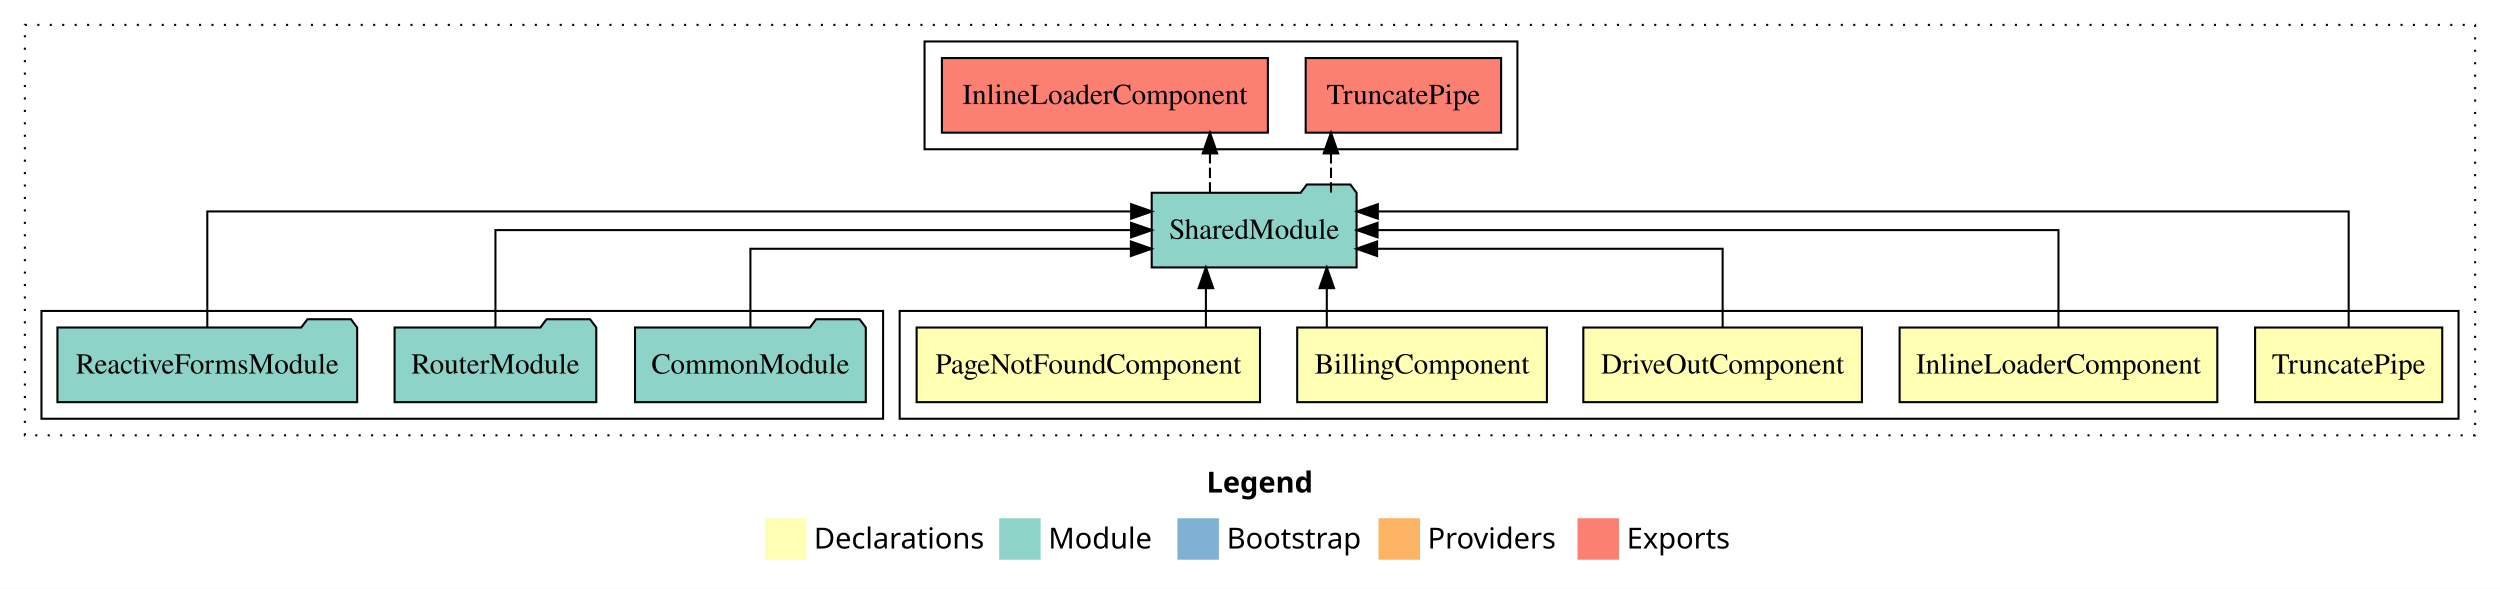
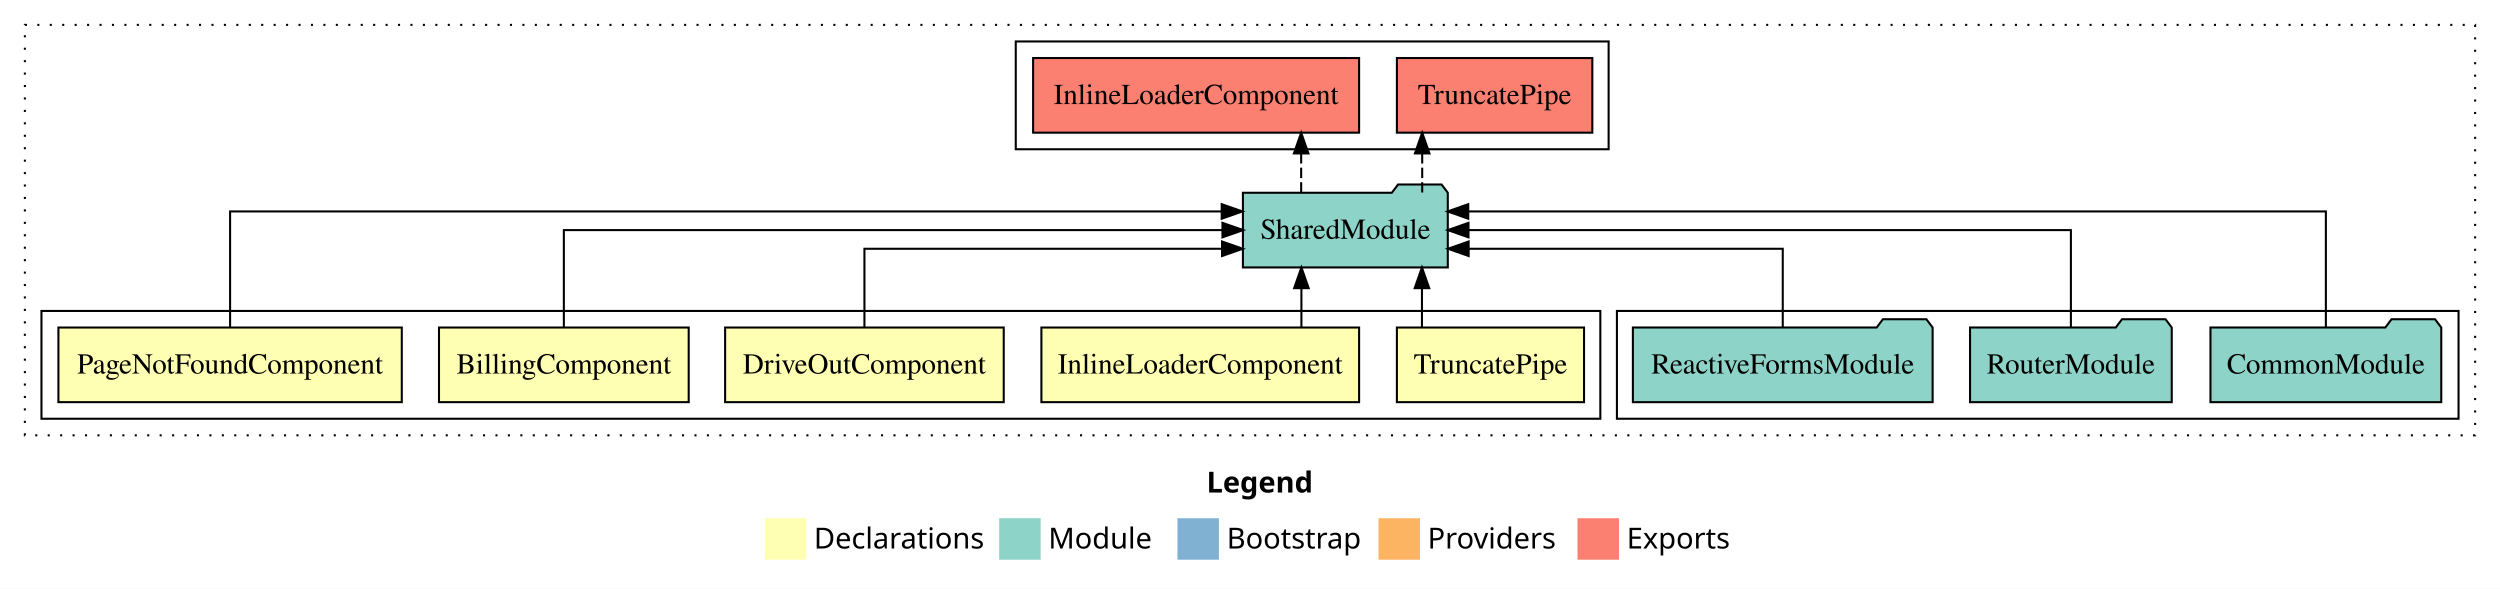
<svg xmlns="http://www.w3.org/2000/svg" width="1206pt" height="284pt" viewBox="0.00 0.00 1206.00 284.00">
  <g id="graph0" class="graph" transform="scale(1 1) rotate(0) translate(4 280)">
    <polygon fill="white" stroke="transparent" points="-4,4 -4,-280 1202,-280 1202,4 -4,4" />
    <text text-anchor="start" x="578.01" y="-42.4" font-family="Times-12" font-weight="bold" font-size="14.00">Legend</text>
    <polygon fill="#ffffb3" stroke="transparent" points="365,-10 365,-30 385,-30 385,-10 365,-10" />
    <text text-anchor="start" x="388.63" y="-15.4" font-family="Times-12" font-size="14.00">  Declarations</text>
    <polygon fill="#8dd3c7" stroke="transparent" points="478,-10 478,-30 498,-30 498,-10 478,-10" />
    <text text-anchor="start" x="501.73" y="-15.4" font-family="Times-12" font-size="14.00">  Module</text>
    <polygon fill="#80b1d3" stroke="transparent" points="564,-10 564,-30 584,-30 584,-10 564,-10" />
    <text text-anchor="start" x="587.78" y="-15.4" font-family="Times-12" font-size="14.00">  Bootstrap</text>
    <polygon fill="#fdb462" stroke="transparent" points="661,-10 661,-30 681,-30 681,-10 661,-10" />
    <text text-anchor="start" x="684.67" y="-15.4" font-family="Times-12" font-size="14.00">  Providers</text>
    <polygon fill="#fb8072" stroke="transparent" points="757,-10 757,-30 777,-30 777,-10 757,-10" />
    <text text-anchor="start" x="780.73" y="-15.4" font-family="Times-12" font-size="14.00">  Exports</text>
    <g id="clust1" class="cluster">
      <polygon fill="none" stroke="black" stroke-dasharray="1,5" points="8,-70 8,-268 1190,-268 1190,-70 8,-70" />
    </g>
    <g id="clust9" class="cluster">
-       <polygon fill="none" stroke="black" points="442,-208 442,-260 728,-260 728,-208 442,-208" />
+       <polygon fill="none" stroke="black" points="486,-208 486,-260 772,-260 772,-208 486,-208" />
+     </g>
+     <g id="clust8" class="cluster">
+       <polygon fill="none" stroke="black" points="776,-78 776,-130 1182,-130 1182,-78 776,-78" />
    </g>
    <g id="clust2" class="cluster">
-       <polygon fill="none" stroke="black" points="430,-78 430,-130 1182,-130 1182,-78 430,-78" />
-     </g>
-     <g id="clust8" class="cluster">
-       <polygon fill="none" stroke="black" points="16,-78 16,-130 422,-130 422,-78 16,-78" />
+       <polygon fill="none" stroke="black" points="16,-78 16,-130 768,-130 768,-78 16,-78" />
    </g>
    <g id="node1" class="node">
-       <polygon fill="#ffffb3" stroke="black" points="1174.14,-122 1083.86,-122 1083.86,-86 1174.14,-86 1174.14,-122" />
-       <text text-anchor="middle" x="1129" y="-99.8" font-family="Times,serif" font-size="14.00">TruncatePipe</text>
+       <polygon fill="#ffffb3" stroke="black" points="760.14,-122 669.86,-122 669.86,-86 760.14,-86 760.14,-122" />
+       <text text-anchor="middle" x="715" y="-99.8" font-family="Times,serif" font-size="14.00">TruncatePipe</text>
    </g>
    <g id="node6" class="node">
-       <polygon fill="#8dd3c7" stroke="black" points="650.42,-187 647.42,-191 626.42,-191 623.42,-187 551.58,-187 551.58,-151 650.42,-151 650.42,-187" />
-       <text text-anchor="middle" x="601" y="-164.8" font-family="Times,serif" font-size="14.00">SharedModule</text>
+       <polygon fill="#8dd3c7" stroke="black" points="694.42,-187 691.42,-191 670.42,-191 667.42,-187 595.58,-187 595.58,-151 694.42,-151 694.42,-187" />
+       <text text-anchor="middle" x="645" y="-164.8" font-family="Times,serif" font-size="14.00">SharedModule</text>
    </g>
    <g id="edge1" class="edge">
-       <path fill="none" stroke="black" d="M1129,-122.29C1129,-144.21 1129,-178 1129,-178 1129,-178 660.67,-178 660.67,-178" />
-       <polygon fill="black" stroke="black" points="660.67,-174.5 650.67,-178 660.67,-181.5 660.67,-174.5" />
+       <path fill="none" stroke="black" d="M681.95,-122.11C681.95,-122.11 681.95,-140.99 681.95,-140.99" />
+       <polygon fill="black" stroke="black" points="678.45,-140.99 681.95,-150.99 685.45,-140.99 678.45,-140.99" />
    </g>
    <g id="node2" class="node">
-       <polygon fill="#ffffb3" stroke="black" points="1065.63,-122 912.37,-122 912.37,-86 1065.63,-86 1065.63,-122" />
-       <text text-anchor="middle" x="989" y="-99.8" font-family="Times,serif" font-size="14.00">InlineLoaderComponent</text>
+       <polygon fill="#ffffb3" stroke="black" points="651.63,-122 498.37,-122 498.37,-86 651.63,-86 651.63,-122" />
+       <text text-anchor="middle" x="575" y="-99.8" font-family="Times,serif" font-size="14.00">InlineLoaderComponent</text>
    </g>
    <g id="edge2" class="edge">
-       <path fill="none" stroke="black" d="M989,-122.11C989,-141.34 989,-169 989,-169 989,-169 660.53,-169 660.53,-169" />
-       <polygon fill="black" stroke="black" points="660.53,-165.5 650.53,-169 660.53,-172.5 660.53,-165.5" />
+       <path fill="none" stroke="black" d="M623.8,-122.11C623.8,-122.11 623.8,-140.99 623.8,-140.99" />
+       <polygon fill="black" stroke="black" points="620.3,-140.99 623.8,-150.99 627.3,-140.99 620.3,-140.99" />
    </g>
    <g id="node3" class="node">
-       <polygon fill="#ffffb3" stroke="black" points="894.2,-122 759.8,-122 759.8,-86 894.2,-86 894.2,-122" />
-       <text text-anchor="middle" x="827" y="-99.8" font-family="Times,serif" font-size="14.00">DriveOutComponent</text>
+       <polygon fill="#ffffb3" stroke="black" points="480.2,-122 345.8,-122 345.8,-86 480.2,-86 480.2,-122" />
+       <text text-anchor="middle" x="413" y="-99.8" font-family="Times,serif" font-size="14.00">DriveOutComponent</text>
    </g>
    <g id="edge3" class="edge">
-       <path fill="none" stroke="black" d="M827,-122.03C827,-138.4 827,-160 827,-160 827,-160 660.32,-160 660.32,-160" />
-       <polygon fill="black" stroke="black" points="660.32,-156.5 650.32,-160 660.32,-163.5 660.32,-156.5" />
+       <path fill="none" stroke="black" d="M413,-122.03C413,-138.4 413,-160 413,-160 413,-160 585.51,-160 585.51,-160" />
+       <polygon fill="black" stroke="black" points="585.51,-163.5 595.51,-160 585.51,-156.5 585.51,-163.5" />
    </g>
    <g id="node4" class="node">
-       <polygon fill="#ffffb3" stroke="black" points="742.23,-122 621.77,-122 621.77,-86 742.23,-86 742.23,-122" />
-       <text text-anchor="middle" x="682" y="-99.8" font-family="Times,serif" font-size="14.00">BillingComponent</text>
+       <polygon fill="#ffffb3" stroke="black" points="328.23,-122 207.77,-122 207.77,-86 328.23,-86 328.23,-122" />
+       <text text-anchor="middle" x="268" y="-99.8" font-family="Times,serif" font-size="14.00">BillingComponent</text>
    </g>
    <g id="edge4" class="edge">
-       <path fill="none" stroke="black" d="M636.05,-122.11C636.05,-122.11 636.05,-140.99 636.05,-140.99" />
-       <polygon fill="black" stroke="black" points="632.55,-140.99 636.05,-150.99 639.55,-140.99 632.55,-140.99" />
+       <path fill="none" stroke="black" d="M268,-122.11C268,-141.34 268,-169 268,-169 268,-169 585.71,-169 585.71,-169" />
+       <polygon fill="black" stroke="black" points="585.71,-172.5 595.71,-169 585.71,-165.5 585.71,-172.5" />
    </g>
    <g id="node5" class="node">
-       <polygon fill="#ffffb3" stroke="black" points="603.82,-122 438.18,-122 438.18,-86 603.82,-86 603.82,-122" />
-       <text text-anchor="middle" x="521" y="-99.8" font-family="Times,serif" font-size="14.00">PageNotFoundComponent</text>
+       <polygon fill="#ffffb3" stroke="black" points="189.82,-122 24.18,-122 24.18,-86 189.82,-86 189.82,-122" />
+       <text text-anchor="middle" x="107" y="-99.8" font-family="Times,serif" font-size="14.00">PageNotFoundComponent</text>
    </g>
    <g id="edge5" class="edge">
-       <path fill="none" stroke="black" d="M577.73,-122.11C577.73,-122.11 577.73,-140.99 577.73,-140.99" />
-       <polygon fill="black" stroke="black" points="574.23,-140.99 577.73,-150.99 581.23,-140.99 574.23,-140.99" />
+       <path fill="none" stroke="black" d="M107,-122.29C107,-144.21 107,-178 107,-178 107,-178 585.35,-178 585.35,-178" />
+       <polygon fill="black" stroke="black" points="585.35,-181.5 595.35,-178 585.35,-174.5 585.35,-181.5" />
    </g>
    <g id="node10" class="node">
-       <polygon fill="#fb8072" stroke="black" points="720.14,-252 625.86,-252 625.86,-216 720.14,-216 720.14,-252" />
-       <text text-anchor="middle" x="673" y="-229.8" font-family="Times,serif" font-size="14.00">TruncatePipe </text>
+       <polygon fill="#fb8072" stroke="black" points="764.14,-252 669.86,-252 669.86,-216 764.14,-216 764.14,-252" />
+       <text text-anchor="middle" x="717" y="-229.8" font-family="Times,serif" font-size="14.00">TruncatePipe </text>
    </g>
    <g id="edge9" class="edge">
-       <path fill="none" stroke="black" stroke-dasharray="5,2" d="M638.07,-187.11C638.07,-187.11 638.07,-205.99 638.07,-205.99" />
-       <polygon fill="black" stroke="black" points="634.57,-205.99 638.07,-215.99 641.57,-205.99 634.57,-205.99" />
+       <path fill="none" stroke="black" stroke-dasharray="5,2" d="M682.07,-187.11C682.07,-187.11 682.07,-205.99 682.07,-205.99" />
+       <polygon fill="black" stroke="black" points="678.57,-205.99 682.07,-215.99 685.57,-205.99 678.57,-205.99" />
    </g>
    <g id="node11" class="node">
-       <polygon fill="#fb8072" stroke="black" points="607.63,-252 450.37,-252 450.37,-216 607.63,-216 607.63,-252" />
-       <text text-anchor="middle" x="529" y="-229.8" font-family="Times,serif" font-size="14.00">InlineLoaderComponent </text>
+       <polygon fill="#fb8072" stroke="black" points="651.63,-252 494.37,-252 494.37,-216 651.63,-216 651.63,-252" />
+       <text text-anchor="middle" x="573" y="-229.8" font-family="Times,serif" font-size="14.00">InlineLoaderComponent </text>
    </g>
    <g id="edge10" class="edge">
-       <path fill="none" stroke="black" stroke-dasharray="5,2" d="M579.68,-187.11C579.68,-187.11 579.68,-205.99 579.68,-205.99" />
-       <polygon fill="black" stroke="black" points="576.18,-205.99 579.68,-215.99 583.18,-205.99 576.18,-205.99" />
+       <path fill="none" stroke="black" stroke-dasharray="5,2" d="M623.68,-187.11C623.68,-187.11 623.68,-205.99 623.68,-205.99" />
+       <polygon fill="black" stroke="black" points="620.18,-205.99 623.68,-215.99 627.18,-205.99 620.18,-205.99" />
    </g>
    <g id="node7" class="node">
-       <polygon fill="#8dd3c7" stroke="black" points="413.67,-122 410.67,-126 389.67,-126 386.67,-122 302.33,-122 302.33,-86 413.67,-86 413.67,-122" />
-       <text text-anchor="middle" x="358" y="-99.8" font-family="Times,serif" font-size="14.00">CommonModule</text>
+       <polygon fill="#8dd3c7" stroke="black" points="1173.67,-122 1170.67,-126 1149.67,-126 1146.67,-122 1062.33,-122 1062.33,-86 1173.67,-86 1173.67,-122" />
+       <text text-anchor="middle" x="1118" y="-99.8" font-family="Times,serif" font-size="14.00">CommonModule</text>
    </g>
    <g id="edge6" class="edge">
-       <path fill="none" stroke="black" d="M358,-122.03C358,-138.4 358,-160 358,-160 358,-160 541.53,-160 541.53,-160" />
-       <polygon fill="black" stroke="black" points="541.53,-163.5 551.53,-160 541.53,-156.5 541.53,-163.5" />
+       <path fill="none" stroke="black" d="M1118,-122.29C1118,-144.21 1118,-178 1118,-178 1118,-178 704.28,-178 704.28,-178" />
+       <polygon fill="black" stroke="black" points="704.28,-174.5 694.28,-178 704.28,-181.5 704.28,-174.5" />
    </g>
    <g id="node8" class="node">
-       <polygon fill="#8dd3c7" stroke="black" points="283.65,-122 280.65,-126 259.65,-126 256.65,-122 186.35,-122 186.35,-86 283.65,-86 283.65,-122" />
-       <text text-anchor="middle" x="235" y="-99.8" font-family="Times,serif" font-size="14.00">RouterModule</text>
+       <polygon fill="#8dd3c7" stroke="black" points="1043.65,-122 1040.65,-126 1019.65,-126 1016.65,-122 946.35,-122 946.35,-86 1043.65,-86 1043.65,-122" />
+       <text text-anchor="middle" x="995" y="-99.8" font-family="Times,serif" font-size="14.00">RouterModule</text>
    </g>
    <g id="edge7" class="edge">
-       <path fill="none" stroke="black" d="M235,-122.11C235,-141.34 235,-169 235,-169 235,-169 541.64,-169 541.64,-169" />
-       <polygon fill="black" stroke="black" points="541.64,-172.5 551.64,-169 541.64,-165.5 541.64,-172.5" />
+       <path fill="none" stroke="black" d="M995,-122.11C995,-141.34 995,-169 995,-169 995,-169 704.4,-169 704.4,-169" />
+       <polygon fill="black" stroke="black" points="704.4,-165.5 694.4,-169 704.4,-172.5 704.4,-165.5" />
    </g>
    <g id="node9" class="node">
-       <polygon fill="#8dd3c7" stroke="black" points="168.3,-122 165.3,-126 144.3,-126 141.3,-122 23.7,-122 23.7,-86 168.3,-86 168.3,-122" />
-       <text text-anchor="middle" x="96" y="-99.8" font-family="Times,serif" font-size="14.00">ReactiveFormsModule</text>
+       <polygon fill="#8dd3c7" stroke="black" points="928.3,-122 925.3,-126 904.3,-126 901.3,-122 783.7,-122 783.7,-86 928.3,-86 928.3,-122" />
+       <text text-anchor="middle" x="856" y="-99.8" font-family="Times,serif" font-size="14.00">ReactiveFormsModule</text>
    </g>
    <g id="edge8" class="edge">
-       <path fill="none" stroke="black" d="M96,-122.29C96,-144.21 96,-178 96,-178 96,-178 541.66,-178 541.66,-178" />
-       <polygon fill="black" stroke="black" points="541.66,-181.5 551.66,-178 541.66,-174.5 541.66,-181.5" />
+       <path fill="none" stroke="black" d="M856,-122.03C856,-138.4 856,-160 856,-160 856,-160 704.47,-160 704.47,-160" />
+       <polygon fill="black" stroke="black" points="704.47,-156.5 694.47,-160 704.47,-163.5 704.47,-156.5" />
    </g>
  </g>
</svg>
